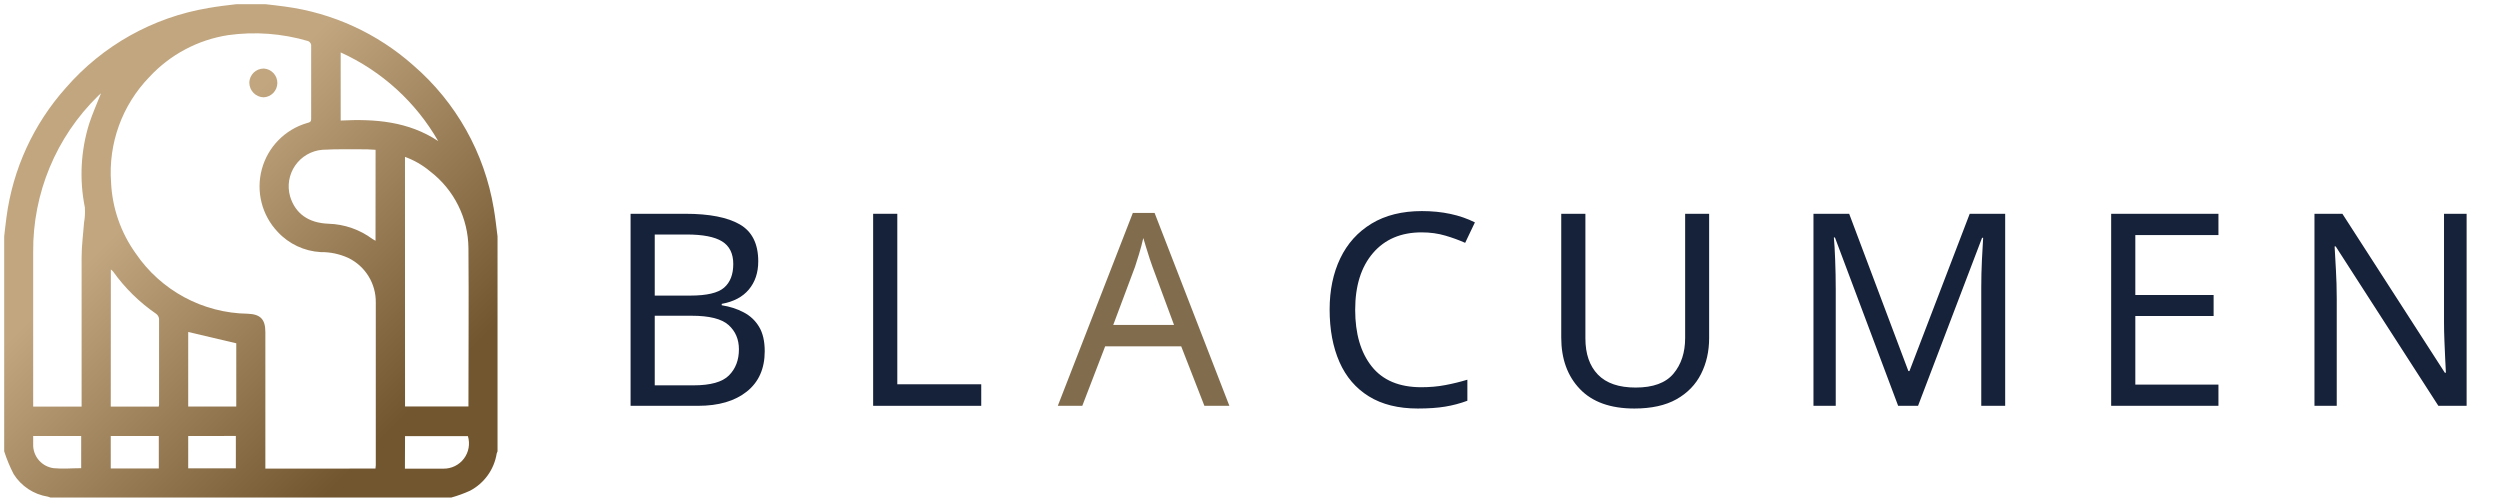
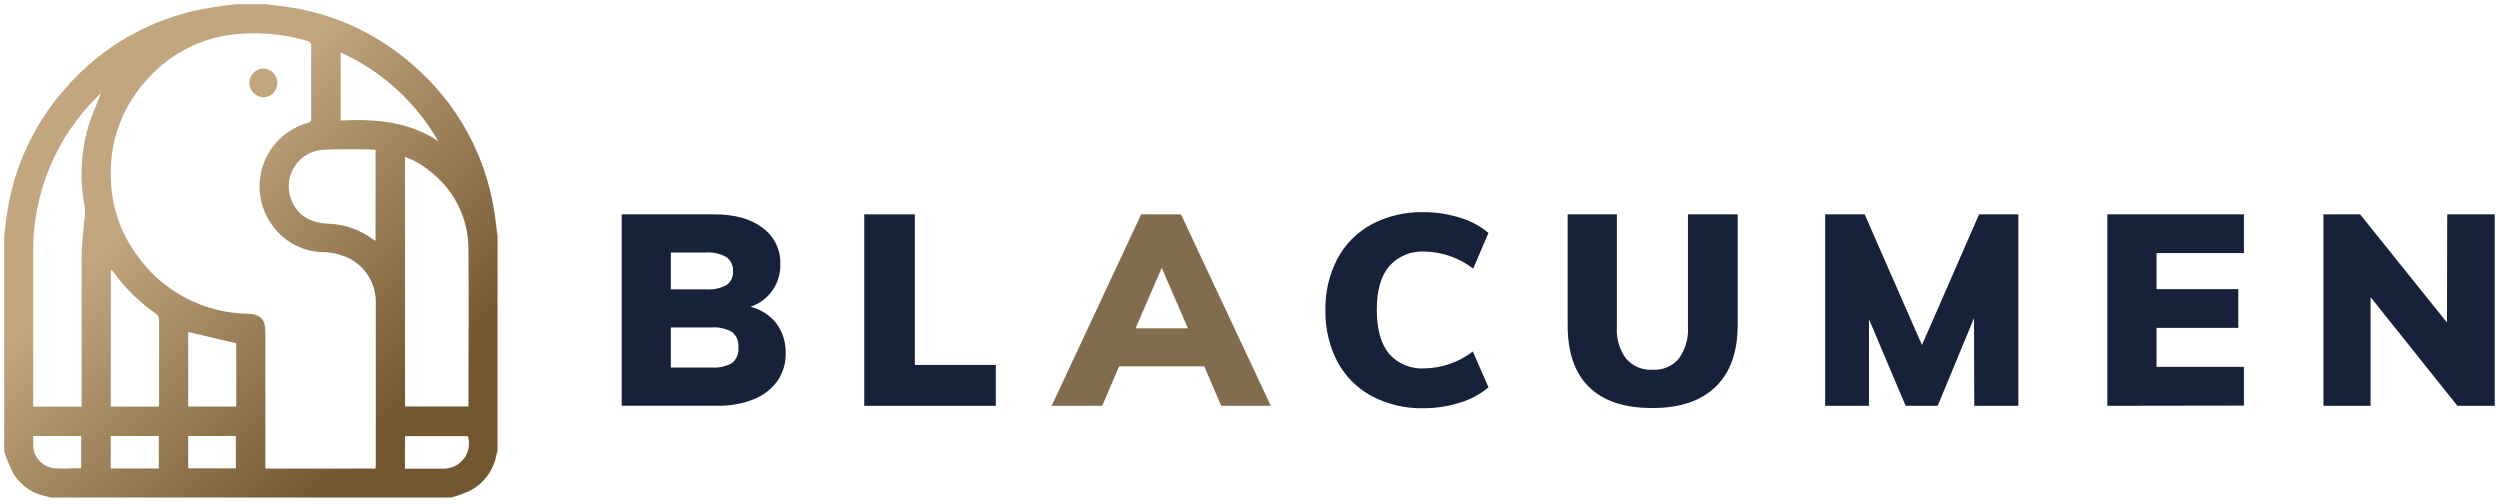
<svg xmlns="http://www.w3.org/2000/svg" xmlns:xlink="http://www.w3.org/1999/xlink" id="Layer_1" data-name="Layer 1" viewBox="0 0 477 96">
  <defs>
-     <style>.cls-1{fill:url(#linear-gradient);}.cls-2{fill:url(#linear-gradient-2);}.cls-3{font-size:51.31px;fill:#16213a;font-family:Muli-Black, Muli;letter-spacing:0.2em;}.cls-4{letter-spacing:0.2em;}.cls-5{fill:#816d4d;letter-spacing:0.18em;}</style>
+     <style>.cls-1{fill:url(#linear-gradient);}.cls-2{fill:url(#linear-gradient-2);}.cls-3{fill:#17223a;}.cls-4{fill:#816d4d;}</style>
    <linearGradient id="linear-gradient" x1="27.83" y1="38.67" x2="72.93" y2="83.77" gradientUnits="userSpaceOnUse">
      <stop offset="0" stop-color="#c1a67f" />
      <stop offset="1" stop-color="#72562f" />
    </linearGradient>
    <linearGradient id="linear-gradient-2" x1="50.51" y1="15.99" x2="95.61" y2="61.09" xlink:href="#linear-gradient" />
  </defs>
  <path class="cls-1" d="M.8,86.11q0-20.5,0-41c.14-1.21.26-2.42.43-3.62A46.1,46.1,0,0,1,12.58,16.74,46.07,46.07,0,0,1,39.76,1.53C41.53,1.22,43.33,1,45.11.8h5.52c1.24.15,2.49.27,3.72.45A46,46,0,0,1,78.86,12.47a46.06,46.06,0,0,1,15.35,27.3c.31,1.77.49,3.56.72,5.34v41a2.22,2.22,0,0,0-.16.41,9.74,9.74,0,0,1-5.09,7.11,24.71,24.71,0,0,1-3.57,1.3H9.63a3.61,3.61,0,0,0-.5-.17A9.43,9.43,0,0,1,2.6,90.45,28.06,28.06,0,0,1,.8,86.11ZM71.64,89.4c0-.25.06-.43.06-.61,0-10.35,0-20.71,0-31.06a9.31,9.31,0,0,0-5.27-8.53,12.31,12.31,0,0,0-5.25-1.1A12.09,12.09,0,0,1,53,44.26a12.6,12.6,0,0,1,5.57-20.78c.42-.12.8-.15.8-.77,0-4.72,0-9.44,0-14.15a1,1,0,0,0-.57-.72A36.28,36.28,0,0,0,43.54,6.7a25.89,25.89,0,0,0-15.05,8,26.16,26.16,0,0,0-7.3,20.11,25.23,25.23,0,0,0,4.69,13.52,26.31,26.31,0,0,0,21.4,11.53c2.42.09,3.35,1.08,3.35,3.49q0,12.59,0,25.18c0,.29,0,.58,0,.88Zm5.64-11.85H89.38c0-.2,0-.32,0-.44,0-9.9.08-19.79,0-29.69A18.65,18.65,0,0,0,82.07,32.7a15.89,15.89,0,0,0-4.8-2.77Zm-58-59.76c-.21.19-.4.35-.57.52A41.15,41.15,0,0,0,6.33,48.1c0,9.49,0,19,0,28.48,0,.32,0,.64,0,1h9.24c0-.35,0-.62,0-.89,0-9.19,0-18.38,0-27.57,0-2.23.31-4.45.47-6.68a11.53,11.53,0,0,0,.15-2.88,32.19,32.19,0,0,1,.84-16C17.66,21.62,18.51,19.76,19.28,17.79ZM71.66,28.58c-.59,0-1.11-.09-1.63-.09-2.85,0-5.7-.07-8.54.09a7,7,0,0,0-6.14,8.9c1,3.27,3.49,5.07,7.35,5.21a14.75,14.75,0,0,1,8.36,2.91,6.8,6.8,0,0,0,.59.34Zm-50.53,49h9.15a2.24,2.24,0,0,0,.07-.34c0-5.48,0-11,0-16.43a1.36,1.36,0,0,0-.55-.93,33.18,33.18,0,0,1-8.21-8.06,3.21,3.21,0,0,0-.44-.41ZM83.61,26.92A41,41,0,0,0,65,10V23C71.58,22.66,77.93,23.16,83.61,26.92ZM35.91,77.56h9.17V65.5l-9.17-2.16ZM77.26,89.42c2.52,0,4.94,0,7.35,0a4.81,4.81,0,0,0,4.67-6.2h-12ZM21.13,83.19v6.19H30.3V83.19Zm14.78,0v6.17H45V83.18Zm-29.58,0c0,.7,0,1.31,0,1.92a4.49,4.49,0,0,0,3.91,4.22c1.72.17,3.47,0,5.25,0V83.19Z" />
  <path class="cls-2" d="M50.36,13.08a2.75,2.75,0,0,1-.06,5.49,2.81,2.81,0,0,1-2.73-2.79A2.75,2.75,0,0,1,50.36,13.08Z" />
-   <text class="cls-3" transform="translate(115.33 77.43)">B<tspan class="cls-4" x="46.28" y="0">L</tspan>
-     <tspan class="cls-5" x="86.5" y="0">A</tspan>
-     <tspan x="135.24" y="0">CUMEN</tspan>
-   </text>
+   <path class="cls-3" d="M148.17,61.75a9.21,9.21,0,0,1,1.74,5.67,8.94,8.94,0,0,1-1.59,5.28,10.17,10.17,0,0,1-4.54,3.49,18,18,0,0,1-7,1.23H118.62V40.9h17.75q5.75,0,9.13,2.57a8.24,8.24,0,0,1,3.39,6.93,8.54,8.54,0,0,1-1.49,5,8.38,8.38,0,0,1-4.21,3.13A9.1,9.1,0,0,1,148.17,61.75ZM128,55.21h6.72a7.19,7.19,0,0,0,3.9-.82,2.92,2.92,0,0,0,1.23-2.62,3.08,3.08,0,0,0-1.26-2.72,6.87,6.87,0,0,0-3.87-.87H128Zm11.67,14.06a3.37,3.37,0,0,0,1.21-2.92,3.46,3.46,0,0,0-1.18-3,6.93,6.93,0,0,0-4-.87H128v7.64h7.7A6.94,6.94,0,0,0,139.68,69.27Z" />
+   <path class="cls-3" d="M164.9,77.43V40.9h9.65V69.63H190v7.8Z" />
+   <path class="cls-4" d="M233,77.43l-3.23-7.54H213.53l-3.23,7.54h-9.65L217.74,40.9h7.59l17.14,36.53ZM216.66,62.65h10l-5-11.54Z" />
+   <path class="cls-3" d="M261.68,75.55A16,16,0,0,1,255.17,69a20.53,20.53,0,0,1-2.28-9.85,20.26,20.26,0,0,1,2.28-9.77,16.07,16.07,0,0,1,6.52-6.57,20.24,20.24,0,0,1,9.93-2.33,22.64,22.64,0,0,1,7,1.08A14.68,14.68,0,0,1,284,44.44l-2.92,6.82A15.56,15.56,0,0,0,271.82,48a8.37,8.37,0,0,0-6.77,2.8q-2.36,2.8-2.36,8.29T265,67.47a8.33,8.33,0,0,0,6.77,2.82,15.56,15.56,0,0,0,9.24-3.23L284,73.89a14.68,14.68,0,0,1-5.41,2.92,22.64,22.64,0,0,1-7,1.08A20.23,20.23,0,0,1,261.68,75.55Z" />
+   <path class="cls-3" d="M303.21,73.86q-4.11-4-4.1-11.83V40.9h9.39v21.5a9.16,9.16,0,0,0,1.77,6.05,6.23,6.23,0,0,0,5.05,2.1,6.07,6.07,0,0,0,5-2.13,9.28,9.28,0,0,0,1.74-6V40.9h9.49V62q0,7.7-4.18,11.77t-12,4.08Q307.32,77.89,303.21,73.86Z" />
+   <path class="cls-3" d="M377.61,40.9h7.49V77.43h-8.41l-.05-16.73-6.93,16.73H363.6l-7-16.52V77.43h-8.36V40.9h7.54l10.93,24.93Z" />
+   <path class="cls-3" d="M402.08,77.43V40.9h26.06v7.39H411.47v6.88h15.6v7.39h-15.6V70h16.67v7.39Z" />
+   <path class="cls-3" d="M466.93,40.9H476V77.43h-7.13L452.31,56.7V77.43h-9V40.9h7l16.57,20.63Z" />
</svg>
